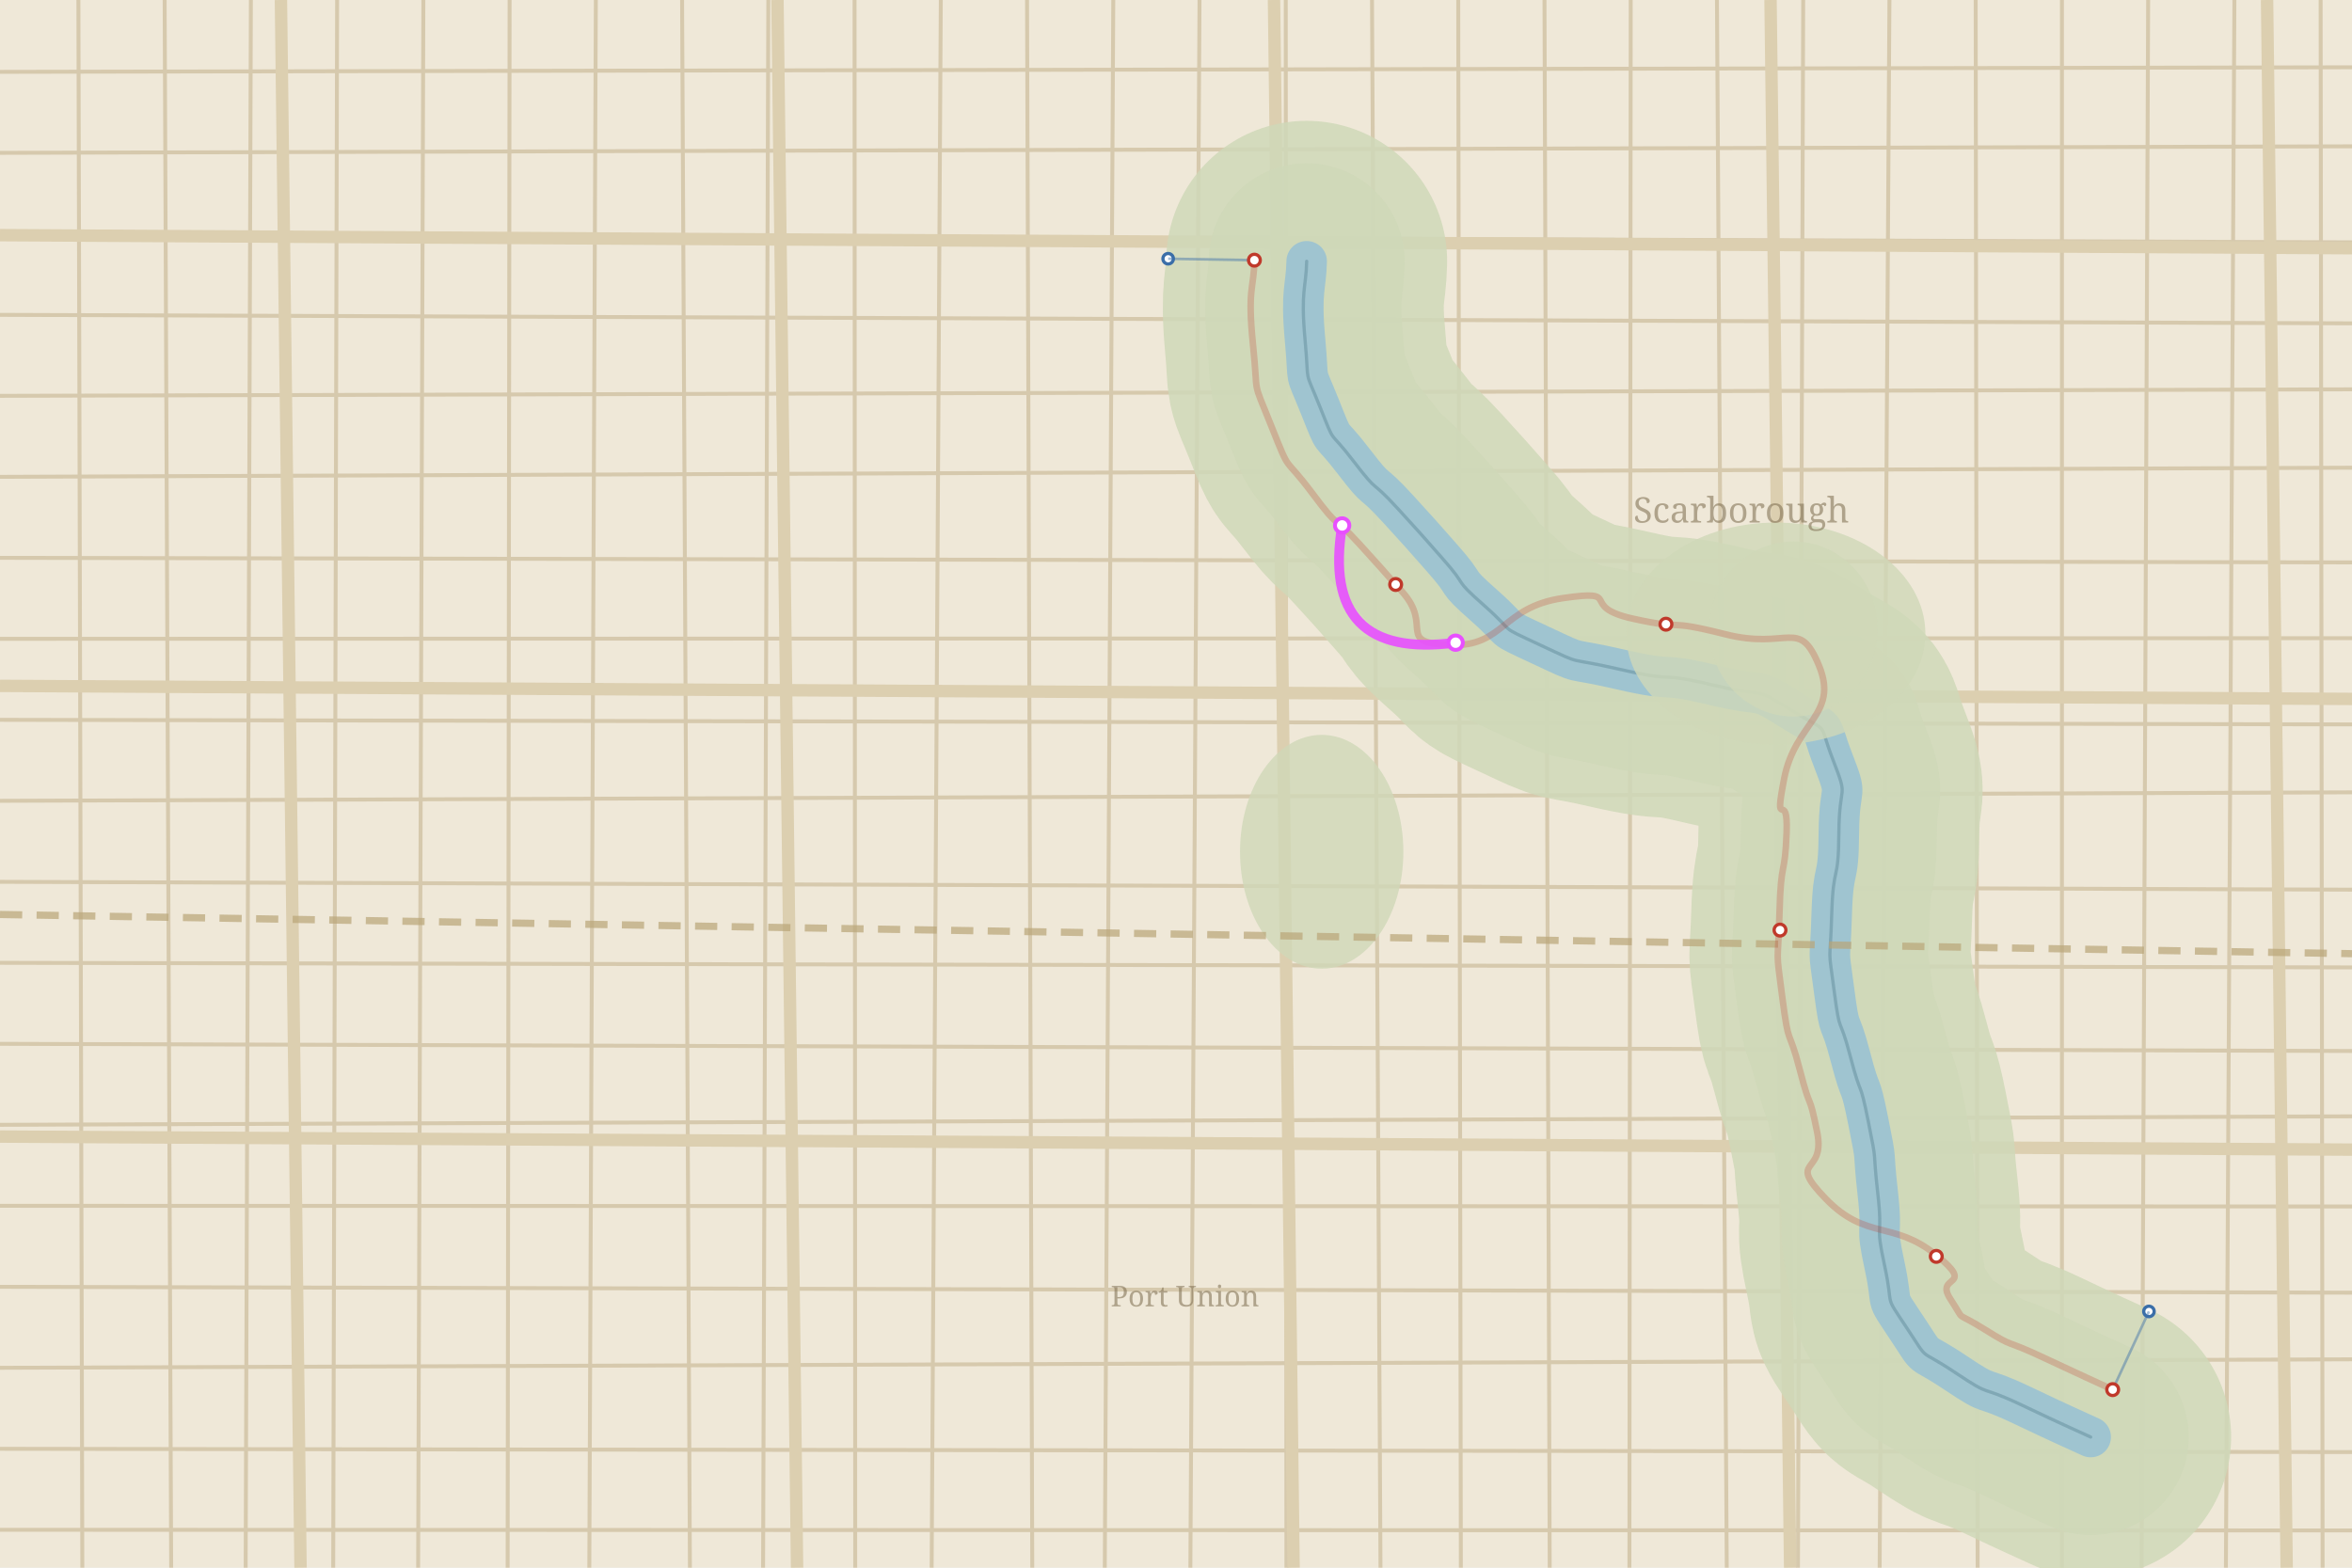
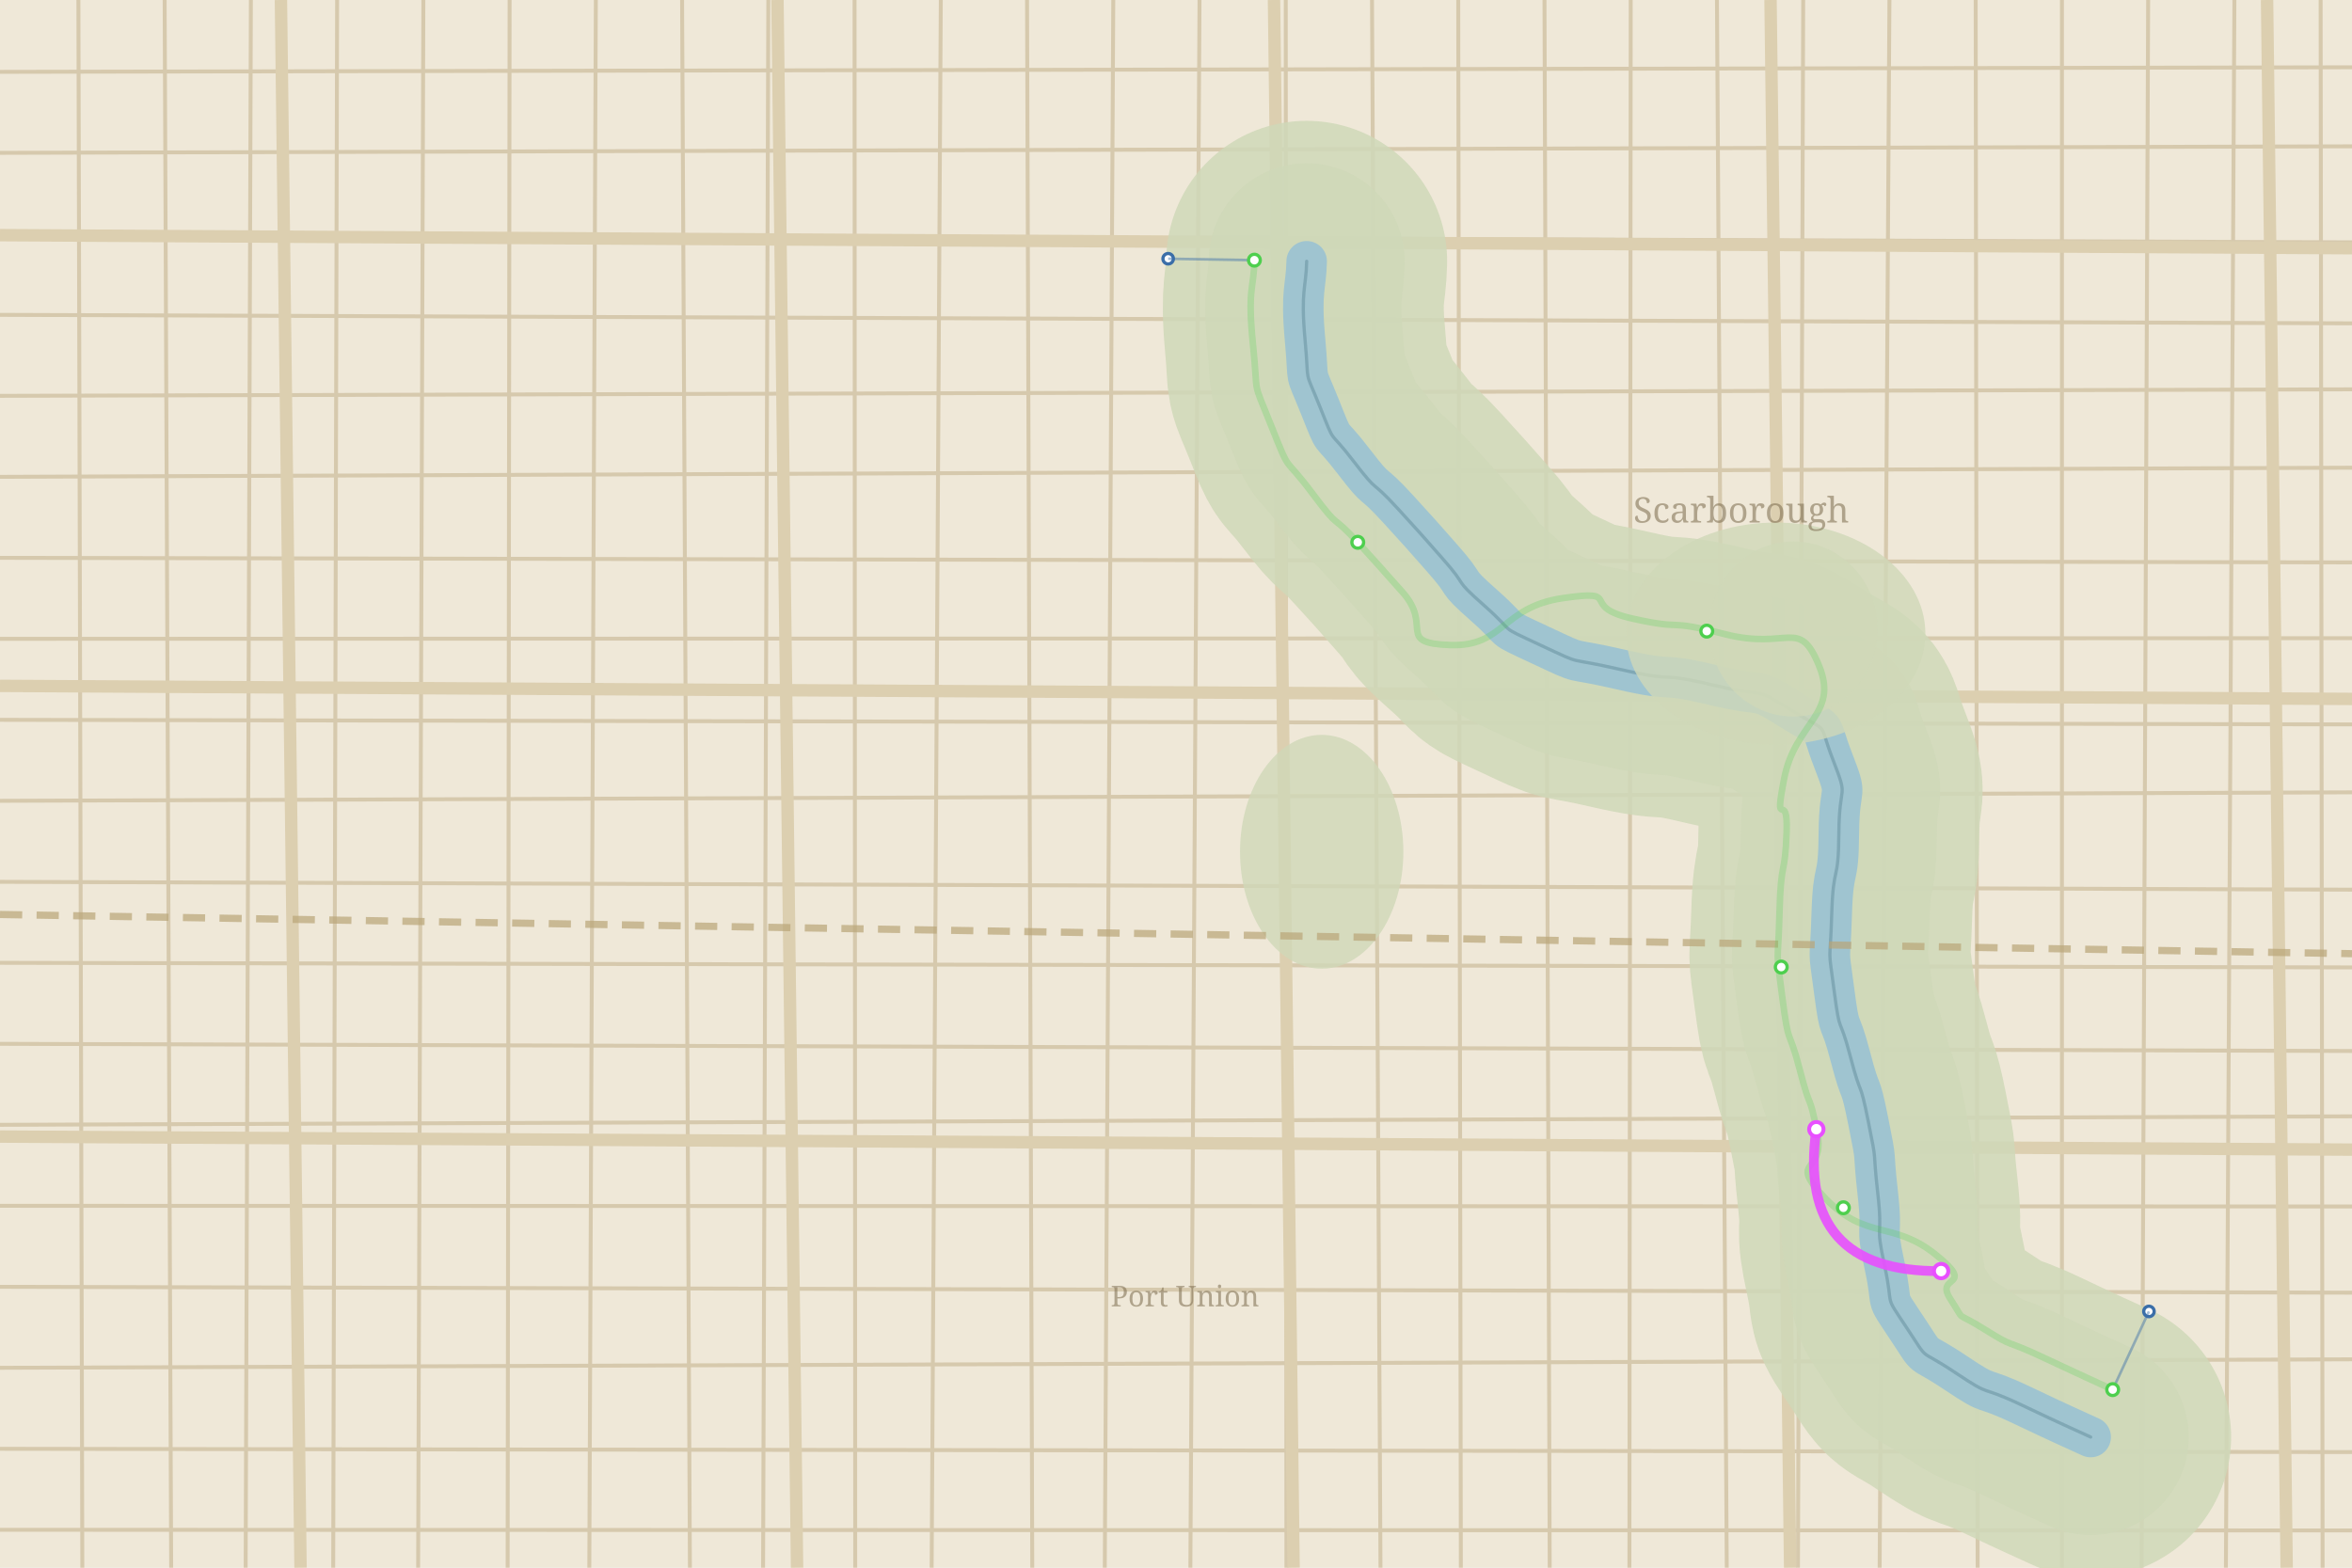
<svg xmlns="http://www.w3.org/2000/svg" width="3600" height="2400" viewBox="0 0 3600 2400">
  <g id="background">
    <rect width="3600" height="2400" fill="#efe8d8" />
  </g>
  <g id="topo">
    <g id="roads">
      <line x1="120" y1="0" x2="126" y2="2400" stroke="#d6c9ad" stroke-width="6" />
      <line x1="252" y1="0" x2="262" y2="2400" stroke="#d6c9ad" stroke-width="6" />
      <line x1="384" y1="0" x2="376" y2="2400" stroke="#d6c9ad" stroke-width="6" />
      <line x1="516" y1="0" x2="510" y2="2400" stroke="#d6c9ad" stroke-width="6" />
      <line x1="648" y1="0" x2="640" y2="2400" stroke="#d6c9ad" stroke-width="6" />
      <line x1="780" y1="0" x2="777" y2="2400" stroke="#d6c9ad" stroke-width="6" />
      <line x1="912" y1="0" x2="902" y2="2400" stroke="#d6c9ad" stroke-width="6" />
      <line x1="1044" y1="0" x2="1056" y2="2400" stroke="#d6c9ad" stroke-width="6" />
      <line x1="1176" y1="0" x2="1168" y2="2400" stroke="#d6c9ad" stroke-width="6" />
      <line x1="1308" y1="0" x2="1309" y2="2400" stroke="#d6c9ad" stroke-width="6" />
      <line x1="1440" y1="0" x2="1426" y2="2400" stroke="#d6c9ad" stroke-width="6" />
      <line x1="1572" y1="0" x2="1580" y2="2400" stroke="#d6c9ad" stroke-width="6" />
      <line x1="1704" y1="0" x2="1691" y2="2400" stroke="#d6c9ad" stroke-width="6" />
      <line x1="1836" y1="0" x2="1822" y2="2400" stroke="#d6c9ad" stroke-width="6" />
      <line x1="1968" y1="0" x2="1969" y2="2400" stroke="#d6c9ad" stroke-width="6" />
      <line x1="2100" y1="0" x2="2113" y2="2400" stroke="#d6c9ad" stroke-width="6" />
      <line x1="2232" y1="0" x2="2236" y2="2400" stroke="#d6c9ad" stroke-width="6" />
      <line x1="2364" y1="0" x2="2372" y2="2400" stroke="#d6c9ad" stroke-width="6" />
      <line x1="2496" y1="0" x2="2494" y2="2400" stroke="#d6c9ad" stroke-width="6" />
      <line x1="2628" y1="0" x2="2643" y2="2400" stroke="#d6c9ad" stroke-width="6" />
      <line x1="2760" y1="0" x2="2752" y2="2400" stroke="#d6c9ad" stroke-width="6" />
      <line x1="2892" y1="0" x2="2877" y2="2400" stroke="#d6c9ad" stroke-width="6" />
      <line x1="3024" y1="0" x2="3027" y2="2400" stroke="#d6c9ad" stroke-width="6" />
      <line x1="3156" y1="0" x2="3156" y2="2400" stroke="#d6c9ad" stroke-width="6" />
      <line x1="3288" y1="0" x2="3278" y2="2400" stroke="#d6c9ad" stroke-width="6" />
      <line x1="3420" y1="0" x2="3407" y2="2400" stroke="#d6c9ad" stroke-width="6" />
      <line x1="3552" y1="0" x2="3555" y2="2400" stroke="#d6c9ad" stroke-width="6" />
      <line x1="0" y1="110" x2="3600" y2="103" stroke="#d6c9ad" stroke-width="6" />
      <line x1="0" y1="234" x2="3600" y2="224" stroke="#d6c9ad" stroke-width="6" />
      <line x1="0" y1="358" x2="3600" y2="371" stroke="#d6c9ad" stroke-width="6" />
      <line x1="0" y1="482" x2="3600" y2="495" stroke="#d6c9ad" stroke-width="6" />
      <line x1="0" y1="606" x2="3600" y2="596" stroke="#d6c9ad" stroke-width="6" />
      <line x1="0" y1="730" x2="3600" y2="716" stroke="#d6c9ad" stroke-width="6" />
      <line x1="0" y1="854" x2="3600" y2="861" stroke="#d6c9ad" stroke-width="6" />
      <line x1="0" y1="978" x2="3600" y2="977" stroke="#d6c9ad" stroke-width="6" />
      <line x1="0" y1="1102" x2="3600" y2="1109" stroke="#d6c9ad" stroke-width="6" />
      <line x1="0" y1="1226" x2="3600" y2="1213" stroke="#d6c9ad" stroke-width="6" />
      <line x1="0" y1="1350" x2="3600" y2="1362" stroke="#d6c9ad" stroke-width="6" />
      <line x1="0" y1="1474" x2="3600" y2="1481" stroke="#d6c9ad" stroke-width="6" />
      <line x1="0" y1="1598" x2="3600" y2="1609" stroke="#d6c9ad" stroke-width="6" />
      <line x1="0" y1="1722" x2="3600" y2="1709" stroke="#d6c9ad" stroke-width="6" />
      <line x1="0" y1="1846" x2="3600" y2="1847" stroke="#d6c9ad" stroke-width="6" />
      <line x1="0" y1="1970" x2="3600" y2="1979" stroke="#d6c9ad" stroke-width="6" />
      <line x1="0" y1="2094" x2="3600" y2="2081" stroke="#d6c9ad" stroke-width="6" />
      <line x1="0" y1="2218" x2="3600" y2="2223" stroke="#d6c9ad" stroke-width="6" />
      <line x1="0" y1="2342" x2="3600" y2="2343" stroke="#d6c9ad" stroke-width="6" />
      <line x1="430" y1="0" x2="460" y2="2400" stroke="#dccfb0" stroke-width="19" />
      <line x1="1190" y1="0" x2="1220" y2="2400" stroke="#dccfb0" stroke-width="19" />
      <line x1="1950" y1="0" x2="1980" y2="2400" stroke="#dccfb0" stroke-width="19" />
      <line x1="2710" y1="0" x2="2740" y2="2400" stroke="#dccfb0" stroke-width="19" />
      <line x1="3470" y1="0" x2="3500" y2="2400" stroke="#dccfb0" stroke-width="19" />
      <line x1="0" y1="360" x2="3600" y2="380" stroke="#dccfb0" stroke-width="19" />
      <line x1="0" y1="1050" x2="3600" y2="1070" stroke="#dccfb0" stroke-width="19" />
      <line x1="0" y1="1740" x2="3600" y2="1760" stroke="#dccfb0" stroke-width="19" />
    </g>
    <g id="water">
      <path d="M2000.0 400.0 C1999.2 440.7 1990.6 444.1 1997.5 519.8 C2004.4 595.6 1994.9 559.4 2020.3 622.8 C2045.7 686.3 2031.4 653.3 2072.1 706.5 C2112.9 759.7 2094.5 729.4 2140.1 779.3 C2185.8 829.2 2161.5 802.9 2206.4 853.3 C2251.3 903.7 2220.5 881.7 2272.3 927.5 C2324.1 973.4 2288.0 954.9 2358.8 988.1 C2429.7 1021.2 2391.2 1004.3 2480.7 1025.0 C2570.3 1045.6 2533.4 1027.6 2622.2 1048.8 C2711.1 1070.0 2679.6 1048.4 2741.9 1087.2 C2804.2 1126.0 2780.8 1099.1 2805.5 1163.0 C2830.2 1226.9 2815.2 1194.3 2814.6 1275.1 C2814.0 1355.9 2806.1 1318.6 2803.6 1400.6 C2801.1 1482.6 2797.5 1442.5 2807.3 1516.4 C2817.0 1590.2 2814.4 1549.4 2832.3 1617.9 C2850.1 1686.3 2845.6 1646.8 2859.8 1717.7 C2874.1 1788.6 2865.7 1751.6 2874.1 1826.3 C2882.5 1901.1 2869.4 1867.3 2884.6 1937.6 C2899.7 2007.8 2881.7 1977.3 2918.6 2033.0 C2955.5 2088.8 2933.0 2061.3 2993.1 2101.6 C3053.2 2141.8 3025.1 2118.0 3095.5 2151.5 C3165.8 2185.0 3164.5 2183.5 3200.0 2200.0" fill="none" stroke="#cfd8b8" stroke-width="430" stroke-linecap="round" stroke-linejoin="round" opacity=".85" />
      <path d="M2000.0 400.0 C1999.2 440.7 1990.6 444.1 1997.5 519.8 C2004.4 595.6 1994.9 559.4 2020.3 622.8 C2045.7 686.3 2031.4 653.3 2072.1 706.5 C2112.9 759.7 2094.5 729.4 2140.1 779.3 C2185.8 829.2 2161.5 802.9 2206.4 853.3 C2251.3 903.7 2220.5 881.7 2272.3 927.5 C2324.1 973.4 2288.0 954.9 2358.8 988.1 C2429.7 1021.2 2391.2 1004.3 2480.7 1025.0 C2570.3 1045.6 2533.4 1027.6 2622.2 1048.8 C2711.1 1070.0 2679.6 1048.4 2741.9 1087.2 C2804.2 1126.0 2780.8 1099.1 2805.5 1163.0 C2830.2 1226.9 2815.2 1194.3 2814.6 1275.1 C2814.0 1355.9 2806.1 1318.6 2803.6 1400.6 C2801.1 1482.6 2797.5 1442.5 2807.3 1516.4 C2817.0 1590.2 2814.4 1549.4 2832.3 1617.9 C2850.1 1686.3 2845.6 1646.8 2859.8 1717.7 C2874.1 1788.6 2865.7 1751.6 2874.1 1826.3 C2882.5 1901.1 2869.4 1867.3 2884.6 1937.6 C2899.7 2007.8 2881.7 1977.3 2918.6 2033.0 C2955.5 2088.8 2933.0 2061.3 2993.1 2101.6 C3053.2 2141.8 3025.1 2118.0 3095.5 2151.5 C3165.8 2185.0 3164.5 2183.5 3200.0 2200.0" fill="none" stroke="#cfd8b8" stroke-width="300" stroke-linecap="round" stroke-linejoin="round" opacity=".85" />
      <path d="M2000.0 400.0 C1999.2 440.7 1990.6 444.1 1997.5 519.8 C2004.4 595.6 1994.9 559.4 2020.3 622.8 C2045.7 686.3 2031.4 653.3 2072.1 706.5 C2112.9 759.7 2094.5 729.4 2140.1 779.3 C2185.8 829.2 2161.5 802.9 2206.4 853.3 C2251.3 903.7 2220.5 881.7 2272.3 927.5 C2324.1 973.4 2288.0 954.9 2358.8 988.1 C2429.7 1021.2 2391.2 1004.3 2480.7 1025.0 C2570.3 1045.6 2533.4 1027.6 2622.2 1048.8 C2711.1 1070.0 2679.6 1048.4 2741.9 1087.2 C2804.2 1126.0 2780.8 1099.1 2805.5 1163.0 C2830.2 1226.9 2815.2 1194.3 2814.6 1275.1 C2814.0 1355.9 2806.1 1318.6 2803.6 1400.6 C2801.1 1482.6 2797.5 1442.5 2807.3 1516.4 C2817.0 1590.2 2814.4 1549.4 2832.3 1617.9 C2850.1 1686.3 2845.6 1646.8 2859.8 1717.7 C2874.1 1788.6 2865.7 1751.6 2874.1 1826.3 C2882.5 1901.1 2869.4 1867.3 2884.6 1937.6 C2899.7 2007.8 2881.7 1977.3 2918.6 2033.0 C2955.5 2088.8 2933.0 2061.3 2993.1 2101.6 C3053.2 2141.8 3025.1 2118.0 3095.5 2151.5 C3165.8 2185.0 3164.5 2183.5 3200.0 2200.0" fill="none" stroke="#9fc4d0" stroke-width="62" stroke-linecap="round" stroke-linejoin="round" />
      <path d="M2000.0 400.0 C1999.2 440.7 1990.6 444.1 1997.5 519.8 C2004.4 595.6 1994.9 559.4 2020.3 622.8 C2045.7 686.3 2031.4 653.3 2072.1 706.5 C2112.9 759.7 2094.5 729.4 2140.1 779.3 C2185.8 829.2 2161.5 802.9 2206.4 853.3 C2251.3 903.7 2220.5 881.7 2272.3 927.5 C2324.1 973.4 2288.0 954.9 2358.8 988.1 C2429.7 1021.2 2391.2 1004.3 2480.7 1025.0 C2570.3 1045.6 2533.4 1027.6 2622.2 1048.8 C2711.1 1070.0 2679.6 1048.4 2741.9 1087.2 C2804.2 1126.0 2780.8 1099.1 2805.5 1163.0 C2830.2 1226.9 2815.2 1194.3 2814.6 1275.1 C2814.0 1355.9 2806.1 1318.6 2803.6 1400.6 C2801.1 1482.6 2797.5 1442.5 2807.3 1516.4 C2817.0 1590.2 2814.4 1549.4 2832.3 1617.9 C2850.1 1686.3 2845.6 1646.8 2859.8 1717.7 C2874.1 1788.6 2865.7 1751.6 2874.1 1826.3 C2882.5 1901.1 2869.4 1867.3 2884.6 1937.6 C2899.7 2007.8 2881.7 1977.3 2918.6 2033.0 C2955.5 2088.8 2933.0 2061.3 2993.1 2101.6 C3053.2 2141.8 3025.1 2118.0 3095.5 2151.5 C3165.8 2185.0 3164.5 2183.5 3200.0 2200.0" fill="none" stroke="#5c8595" stroke-width="5" stroke-linecap="round" opacity=".45" />
      <ellipse cx="2718" cy="970" rx="229" ry="170" fill="#cfd8b8" opacity=".8" />
      <ellipse cx="2023" cy="1304" rx="125" ry="179" fill="#cfd8b8" opacity=".8" />
      <ellipse cx="2745" cy="963" rx="129" ry="134" fill="#cfd8b8" opacity=".8" />
      <line x1="0" y1="1400" x2="3600" y2="1460" stroke="#b9a578" stroke-width="11" stroke-dasharray="34 22" opacity=".7" />
    </g>
    <g id="labels">
      <text x="2500" y="800" font-family="Georgia,serif" font-size="54" fill="#7a6a4c" opacity=".55">Scarborough</text>
      <text x="1700" y="2000" font-family="Georgia,serif" font-size="44" fill="#7a6a4c" opacity=".55">Port Union</text>
    </g>
  </g>
-   <path id="route" d="M1920.0 398.3 C1919.3 442.1 1909.0 440.7 1917.8 527.1 C1926.7 613.5 1915.1 575.0 1946.0 652.5 C1976.9 730.1 1962.7 693.7 2008.6 755.1 C2054.6 816.6 2034.2 781.8 2081.1 833.3 C2128.0 884.8 2099.7 854.1 2146.7 906.5 C2193.7 959.0 2135.7 984.4 2219.3 987.5 C2303.0 990.6 2297.7 929.3 2392.7 915.6 C2487.7 901.8 2414.4 928.2 2498.7 947.0 C2583.1 965.8 2543.7 946.4 2640.8 971.0 C2737.9 995.6 2753.6 944.2 2784.3 1019.3 C2814.9 1094.4 2747.7 1105.1 2730.9 1191.9 C2714.0 1278.6 2737.1 1204.3 2734.6 1274.5 C2732.1 1344.6 2725.9 1312.4 2723.7 1398.2 C2721.4 1484.0 2717.4 1445.3 2728.0 1526.8 C2738.6 1608.4 2736.7 1567.8 2754.9 1638.1 C2773.0 1708.3 2767.9 1666.4 2781.4 1733.4 C2794.9 1800.5 2733.0 1771.6 2794.6 1835.3 C2856.3 1899.0 2897.9 1868.5 2962.8 1920.7 C3027.6 1972.9 2959.9 1950.0 2985.4 1988.9 C3010.8 2027.8 2988.5 2004.4 3037.6 2035.1 C3086.8 2065.8 3063.2 2047.9 3129.8 2079.3 C3196.5 2110.6 3198.4 2111.1 3233.7 2127.4" fill="none" stroke="#c0392b" stroke-width="10" stroke-linecap="round" opacity=".25" />
+   <path id="route" d="M1920.0 398.3 C1919.3 442.1 1909.0 440.7 1917.8 527.1 C1926.7 613.5 1915.1 575.0 1946.0 652.5 C1976.9 730.1 1962.7 693.7 2008.6 755.1 C2054.6 816.6 2034.2 781.8 2081.1 833.3 C2128.0 884.8 2099.7 854.1 2146.7 906.5 C2193.7 959.0 2135.7 984.4 2219.3 987.5 C2303.0 990.6 2297.7 929.3 2392.7 915.6 C2487.7 901.8 2414.4 928.2 2498.7 947.0 C2583.1 965.8 2543.7 946.4 2640.8 971.0 C2737.9 995.6 2753.6 944.2 2784.3 1019.3 C2814.9 1094.4 2747.7 1105.1 2730.9 1191.9 C2714.0 1278.6 2737.1 1204.3 2734.6 1274.5 C2732.1 1344.6 2725.9 1312.4 2723.7 1398.2 C2721.4 1484.0 2717.4 1445.3 2728.0 1526.8 C2738.6 1608.4 2736.7 1567.8 2754.9 1638.1 C2773.0 1708.3 2767.9 1666.4 2781.4 1733.4 C2794.9 1800.5 2733.0 1771.6 2794.6 1835.3 C2856.3 1899.0 2897.9 1868.5 2962.8 1920.7 C3027.6 1972.9 2959.9 1950.0 2985.4 1988.9 C3010.8 2027.8 2988.5 2004.4 3037.6 2035.1 C3086.8 2065.8 3063.2 2047.9 3129.8 2079.3 C3196.5 2110.6 3198.4 2111.1 3233.7 2127.4" fill="none" stroke="#4ecf4e" stroke-width="10" stroke-linecap="round" opacity=".25" />
  <g id="wishful">
-     <path d="M2054.3 804.4 Q2020.4 1010.9 2228.0 983.9" fill="none" stroke="#e84fff" stroke-width="15" stroke-linecap="round" opacity=".9" />
-     <circle cx="2054.3" cy="804.4" r="11" fill="#fff" stroke="#e84fff" stroke-width="6" />
-     <circle cx="2228.0" cy="983.9" r="11" fill="#fff" stroke="#e84fff" stroke-width="6" />
+     <path d="M2780.1 1728.7 Q2749.4 1948.2 2971.1 1945.9" fill="none" stroke="#e84fff" stroke-width="15" stroke-linecap="round" opacity=".9" />
+     <circle cx="2780.1" cy="1728.7" r="11" fill="#fff" stroke="#e84fff" stroke-width="6" />
+     <circle cx="2971.1" cy="1945.9" r="11" fill="#fff" stroke="#e84fff" stroke-width="6" />
  </g>
  <g id="crossings">
    <circle id="link-1" cx="1788.0" cy="396.1" r="8" fill="#fff" stroke="#3b6ea8" stroke-width="5" />
    <line x1="1920.0" y1="398.3" x2="1788.0" y2="396.1" stroke="#3b6ea8" stroke-width="4" opacity=".45" />
    <circle id="link-2" cx="3289.2" cy="2007.7" r="8" fill="#fff" stroke="#3b6ea8" stroke-width="5" />
    <line x1="3233.7" y1="2127.4" x2="3289.2" y2="2007.7" stroke="#3b6ea8" stroke-width="4" opacity=".45" />
  </g>
  <g id="waypoints">
-     <circle id="wp-1" cx="1920.0" cy="398.3" r="9" fill="#fff" stroke="#c0392b" stroke-width="5" />
-     <circle id="wp-2" cx="2136.2" cy="894.8" r="9" fill="#fff" stroke="#c0392b" stroke-width="5" />
-     <circle id="wp-3" cx="2549.9" cy="955.6" r="9" fill="#fff" stroke="#c0392b" stroke-width="5" />
-     <circle id="wp-4" cx="2724.5" cy="1423.9" r="9" fill="#fff" stroke="#c0392b" stroke-width="5" />
-     <circle id="wp-5" cx="2963.7" cy="1923.4" r="9" fill="#fff" stroke="#c0392b" stroke-width="5" />
-     <circle id="wp-6" cx="3233.7" cy="2127.4" r="9" fill="#fff" stroke="#c0392b" stroke-width="5" />
+     <circle id="wp-1" cx="1920.0" cy="398.3" r="9" fill="#fff" stroke="#4ecf4e" stroke-width="5" />
+     <circle id="wp-2" cx="2078.2" cy="830.2" r="9" fill="#fff" stroke="#4ecf4e" stroke-width="5" />
+     <circle id="wp-3" cx="2612.4" cy="966.2" r="9" fill="#fff" stroke="#4ecf4e" stroke-width="5" />
+     <circle id="wp-4" cx="2726.4" cy="1480.5" r="9" fill="#fff" stroke="#4ecf4e" stroke-width="5" />
+     <circle id="wp-5" cx="2821.5" cy="1849.0" r="9" fill="#fff" stroke="#4ecf4e" stroke-width="5" />
+     <circle id="wp-6" cx="3233.7" cy="2127.4" r="9" fill="#fff" stroke="#4ecf4e" stroke-width="5" />
  </g>
</svg>
